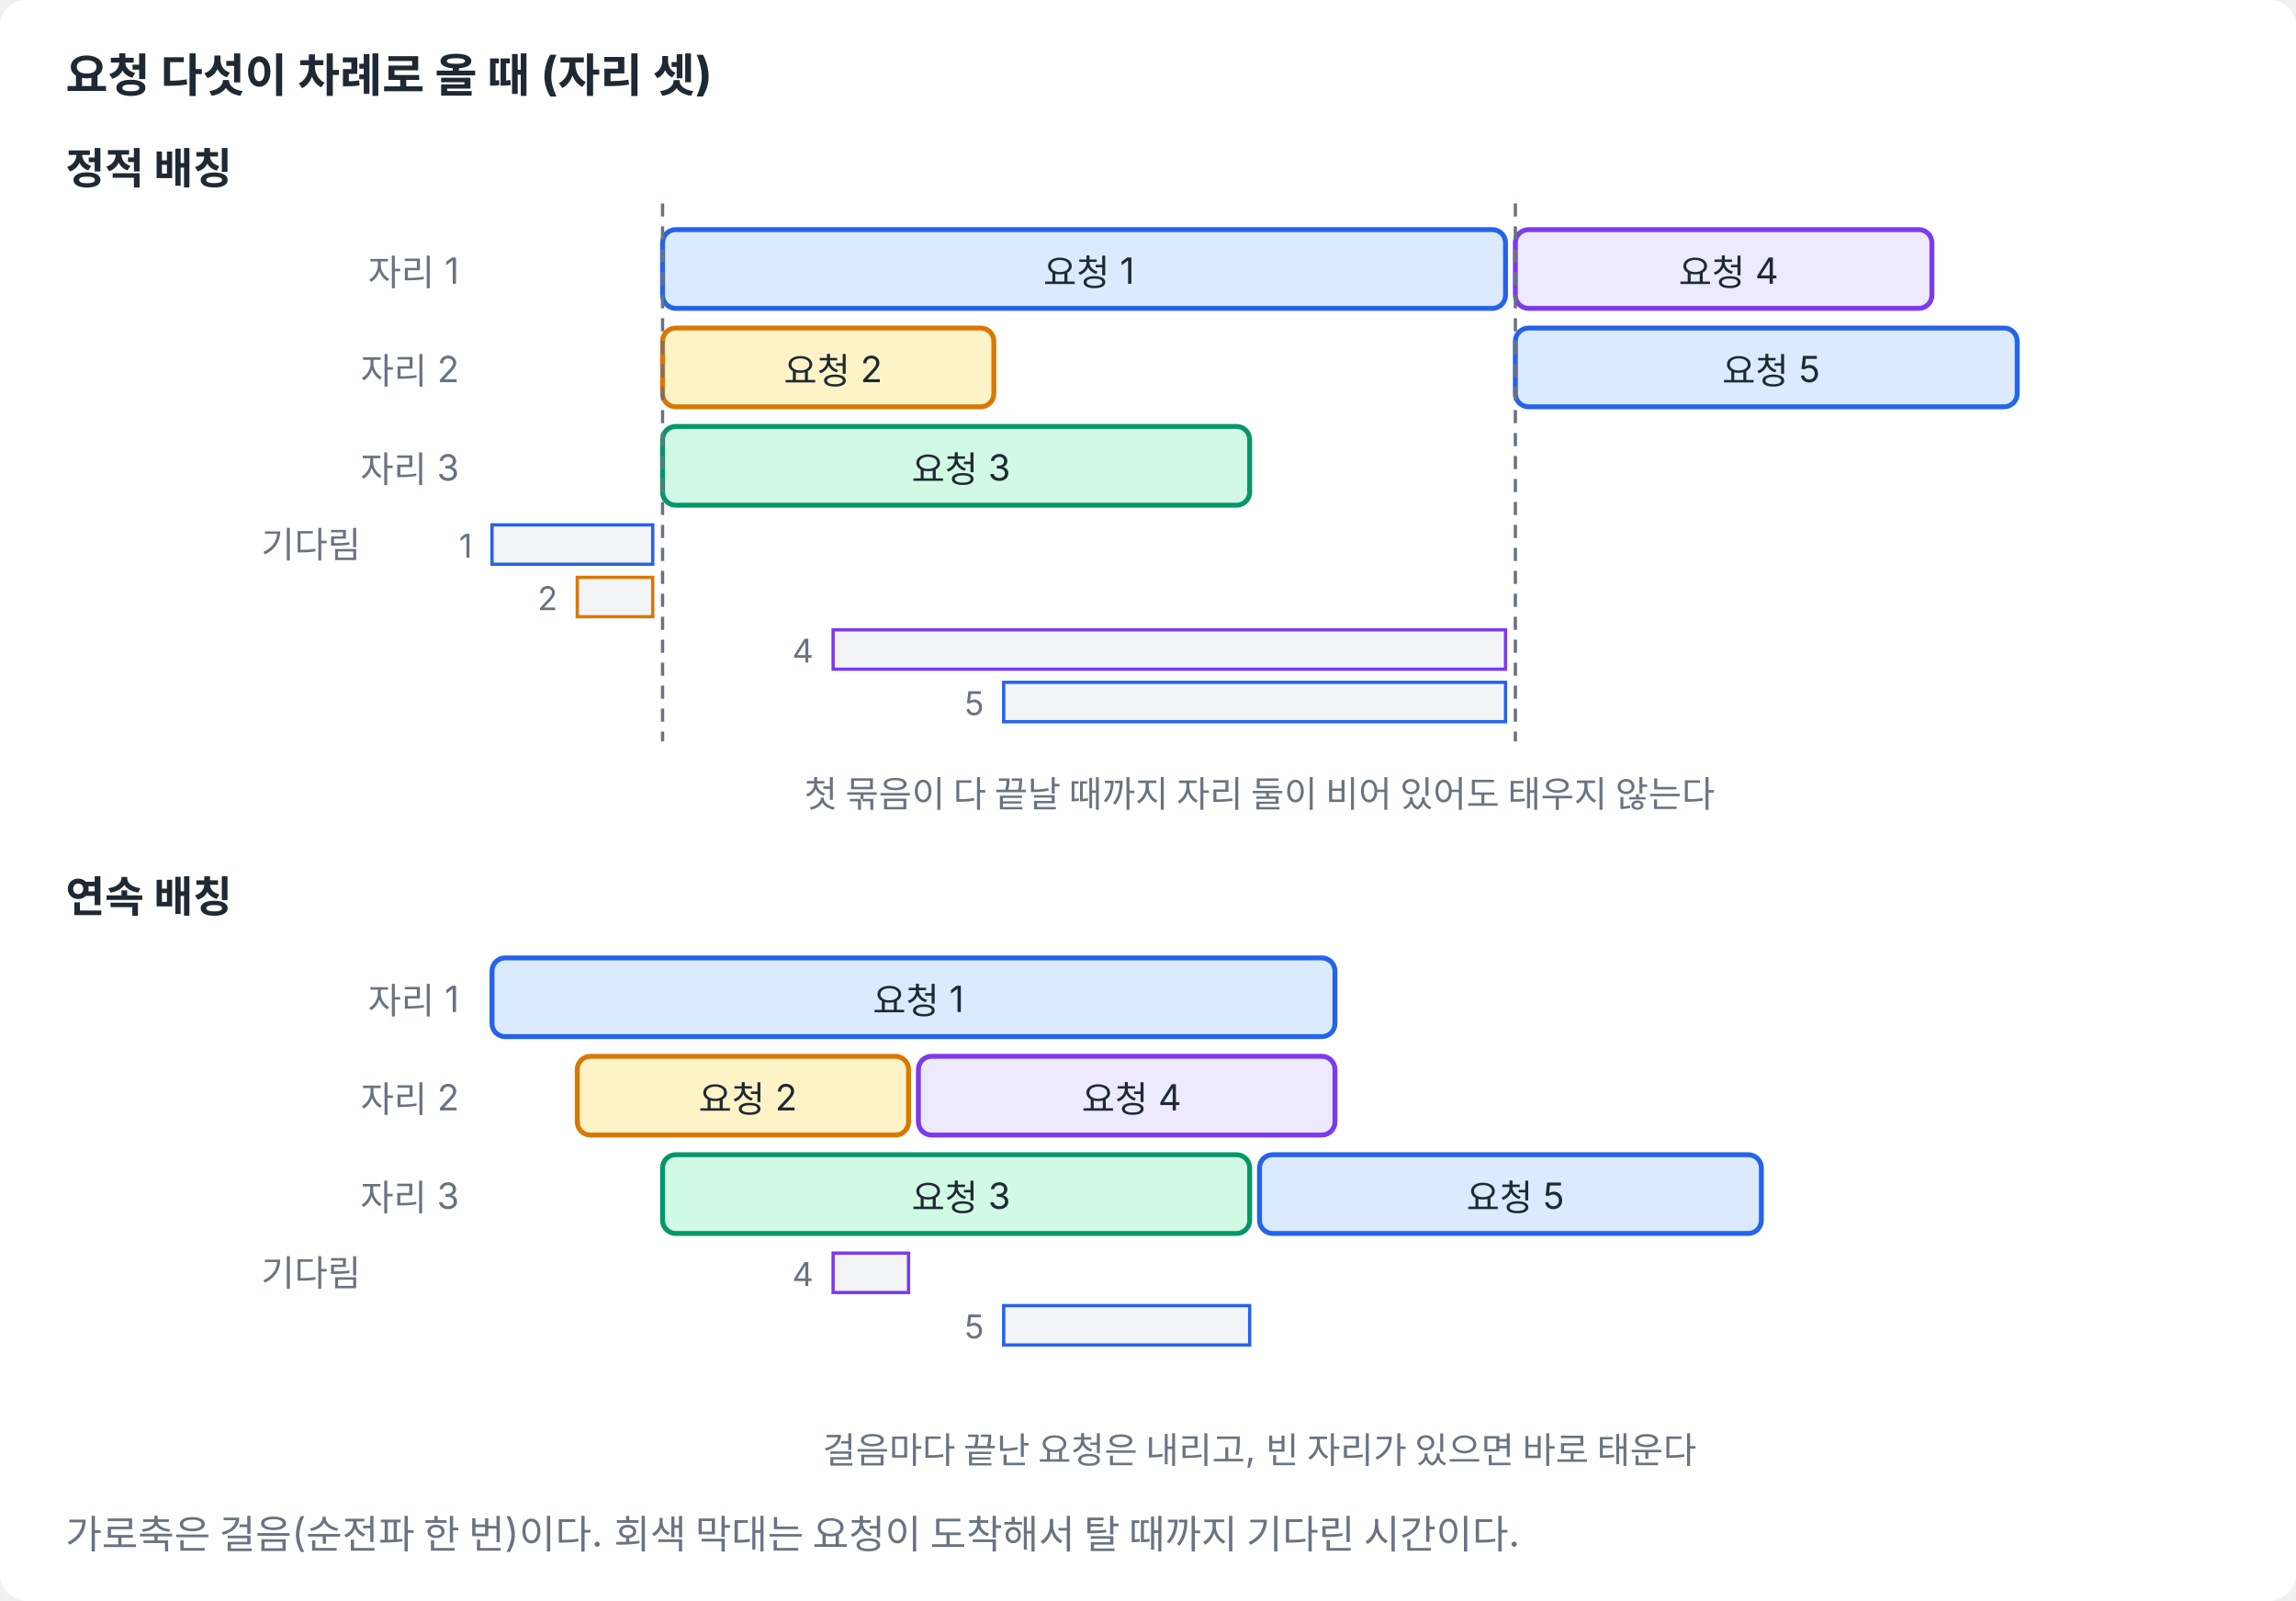
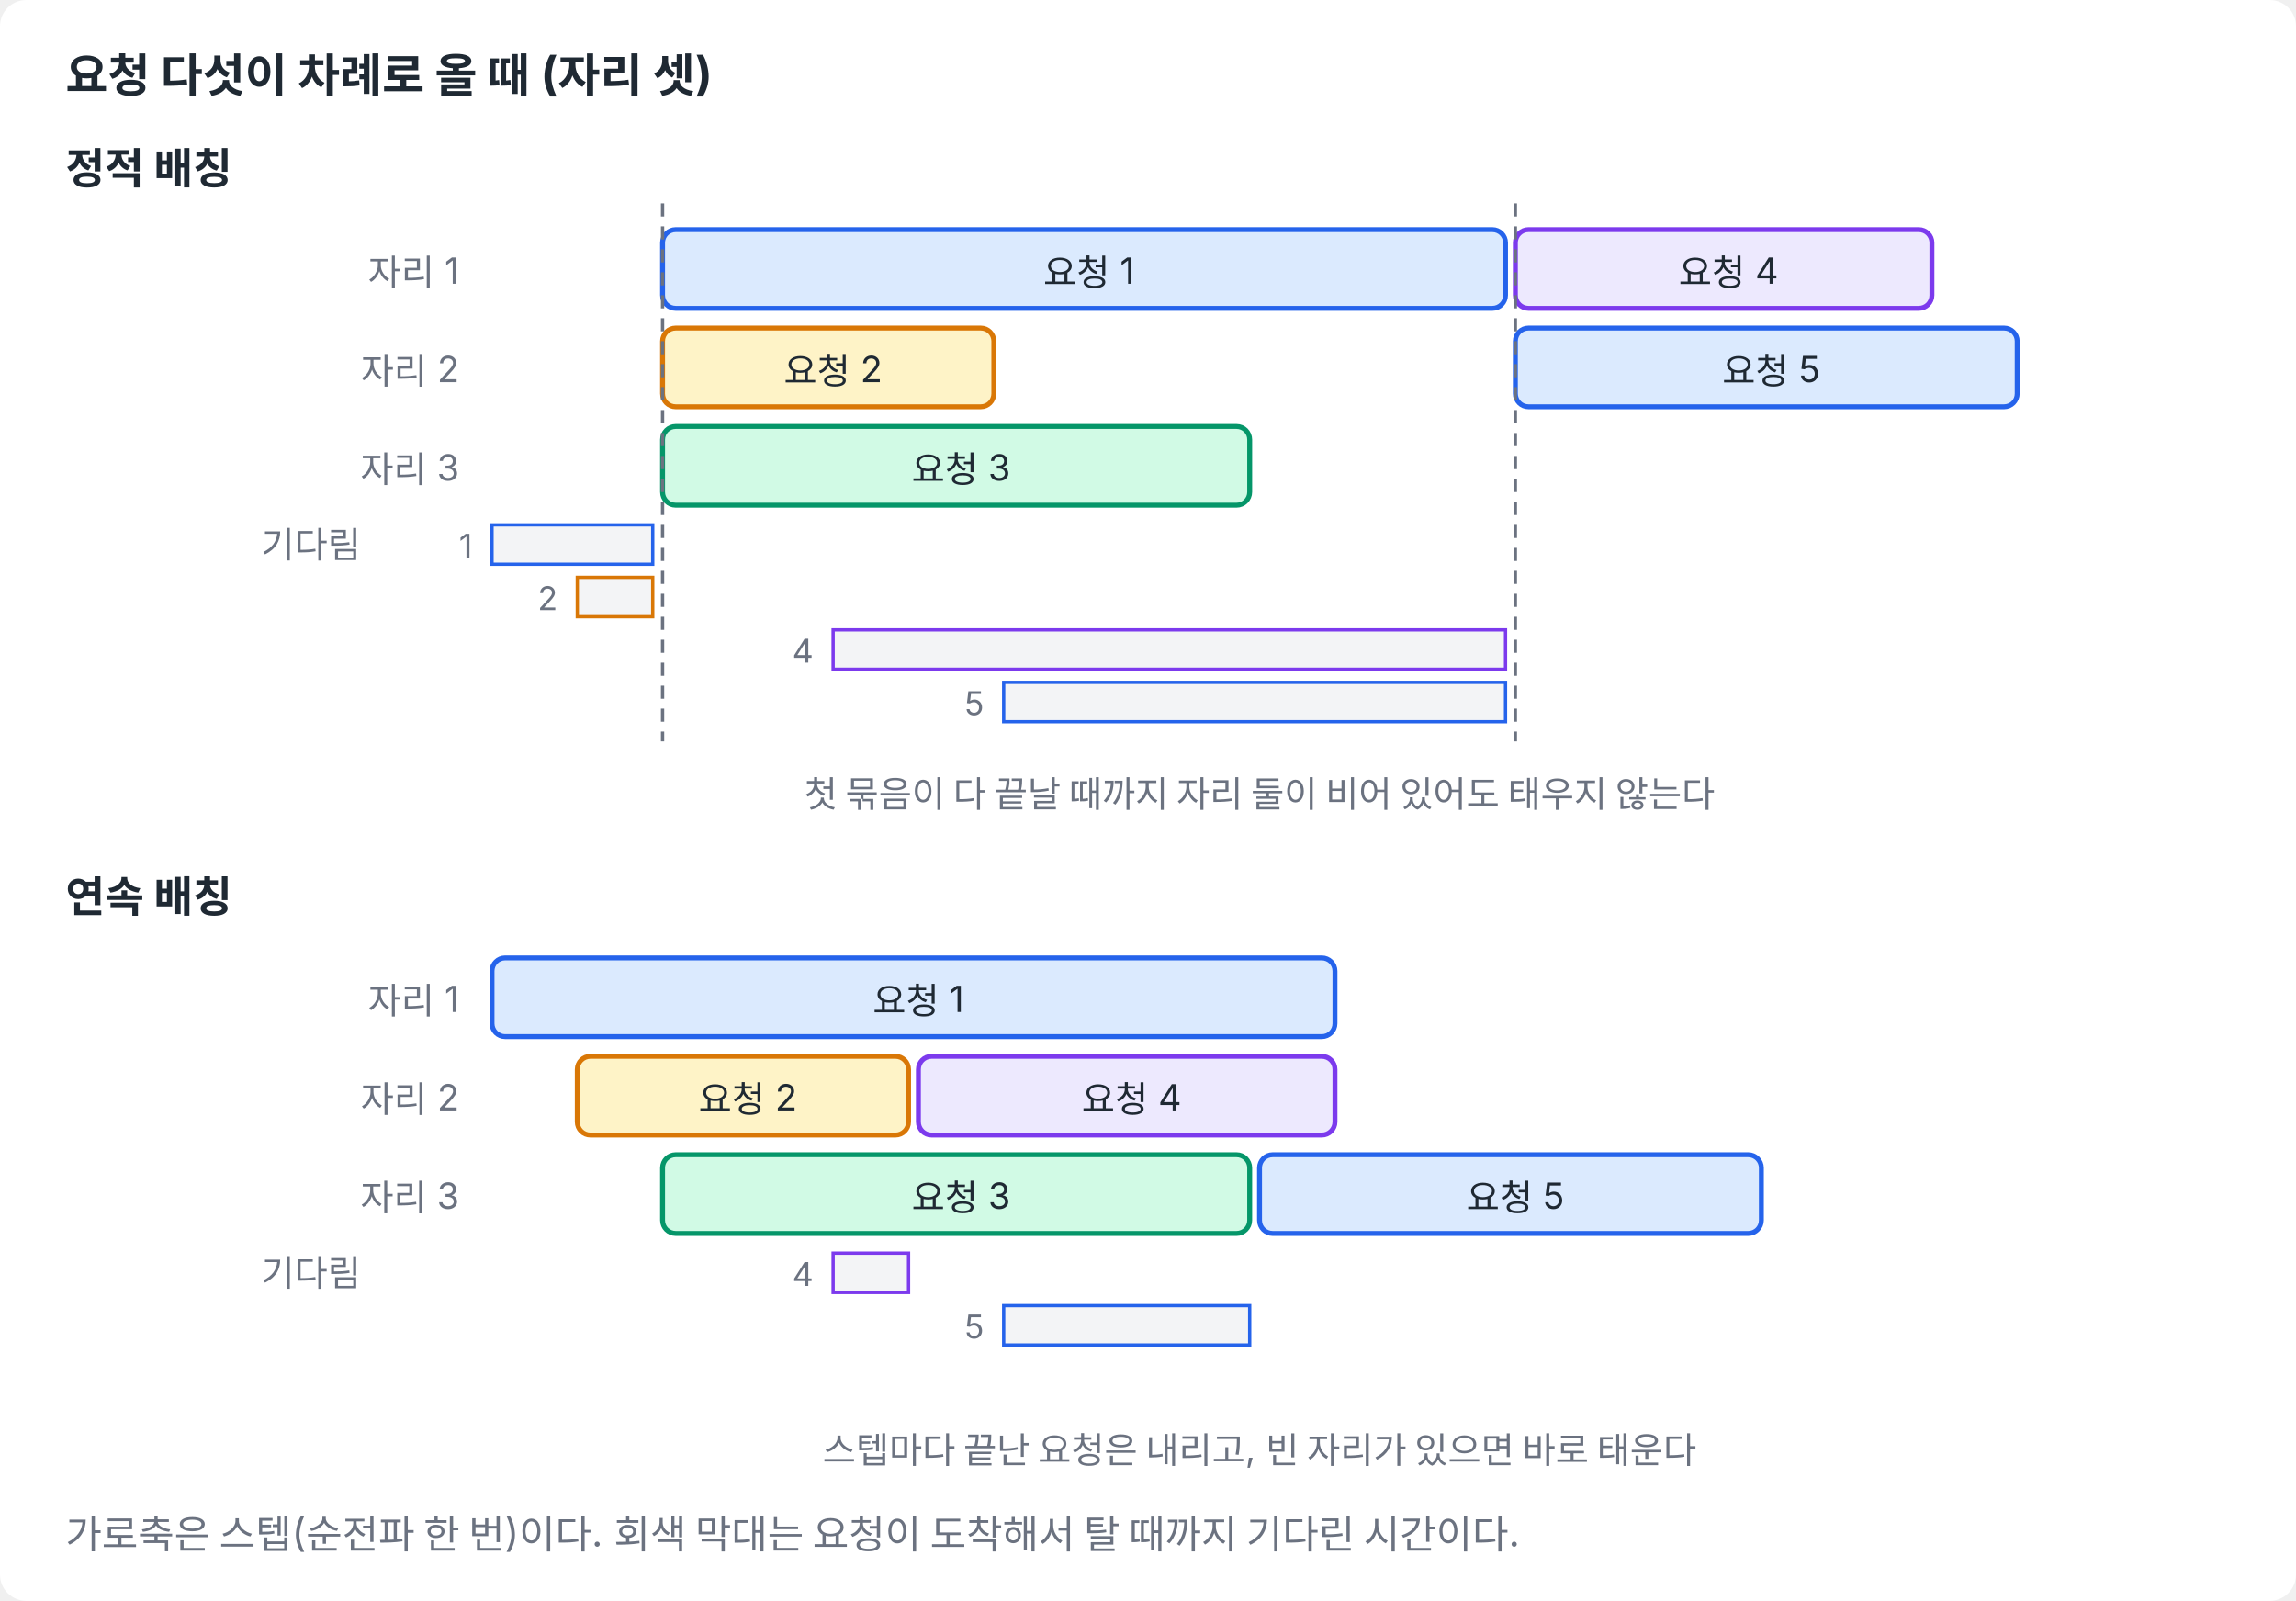
<svg xmlns="http://www.w3.org/2000/svg" viewBox="0 0 700 488" width="700" height="488" font-family="-apple-system, Segoe UI, Noto Sans KR, sans-serif" font-size="14">
  <defs>
    <marker id="arrow-1f2933" viewBox="0 0 10 10" refX="9" refY="5" markerWidth="7" markerHeight="7" orient="auto">
      <path d="M0,0 L10,5 L0,10 z" fill="#1f2933" />
    </marker>
    <marker id="arrow-6b7280" viewBox="0 0 10 10" refX="9" refY="5" markerWidth="7" markerHeight="7" orient="auto">
      <path d="M0,0 L10,5 L0,10 z" fill="#6b7280" />
    </marker>
    <marker id="arrow-2563eb" viewBox="0 0 10 10" refX="9" refY="5" markerWidth="7" markerHeight="7" orient="auto">
      <path d="M0,0 L10,5 L0,10 z" fill="#2563eb" />
    </marker>
    <marker id="arrow-d97706" viewBox="0 0 10 10" refX="9" refY="5" markerWidth="7" markerHeight="7" orient="auto">
      <path d="M0,0 L10,5 L0,10 z" fill="#d97706" />
    </marker>
    <marker id="arrow-059669" viewBox="0 0 10 10" refX="9" refY="5" markerWidth="7" markerHeight="7" orient="auto">
      <path d="M0,0 L10,5 L0,10 z" fill="#059669" />
    </marker>
  </defs>
  <rect width="700" height="488" rx="8" fill="#ffffff" />
  <text x="20" y="28" fill="#1f2933" font-size="14" text-anchor="start" font-weight="bold">요청 다섯이 차례로 올 때 (자리 셋)</text>
  <text x="20" y="56" fill="#1f2933" font-size="13" text-anchor="start" font-weight="bold">정적 배칭</text>
  <rect x="202.0" y="70.0" width="257.0" height="24.0" rx="4" fill="#dbeafe" stroke="#2563eb" stroke-width="1.5" />
  <text x="332.0" y="87" fill="#1f2933" font-size="11" text-anchor="middle" font-weight="normal">요청 1</text>
  <rect x="150.0" y="160.0" width="49.0" height="12.0" rx="0" fill="#f3f4f6" stroke="#2563eb" stroke-width="1" />
  <text x="144" y="170" fill="#6b7280" font-size="10" text-anchor="end" font-weight="normal">1</text>
  <rect x="202.0" y="100.0" width="101.0" height="24.0" rx="4" fill="#fef3c7" stroke="#d97706" stroke-width="1.5" />
  <text x="254.0" y="117" fill="#1f2933" font-size="11" text-anchor="middle" font-weight="normal">요청 2</text>
  <rect x="176.0" y="176.0" width="23.0" height="12.0" rx="0" fill="#f3f4f6" stroke="#d97706" stroke-width="1" />
  <text x="170" y="186" fill="#6b7280" font-size="10" text-anchor="end" font-weight="normal">2</text>
  <rect x="202.0" y="130.0" width="179.0" height="24.0" rx="4" fill="#d1fae5" stroke="#059669" stroke-width="1.5" />
  <text x="293.0" y="147" fill="#1f2933" font-size="11" text-anchor="middle" font-weight="normal">요청 3</text>
  <rect x="462.0" y="70.0" width="127.0" height="24.0" rx="4" fill="#ede9fe" stroke="#7c3aed" stroke-width="1.5" />
  <text x="527.0" y="87" fill="#1f2933" font-size="11" text-anchor="middle" font-weight="normal">요청 4</text>
  <rect x="254.0" y="192.0" width="205.0" height="12.0" rx="0" fill="#f3f4f6" stroke="#7c3aed" stroke-width="1" />
  <text x="248" y="202" fill="#6b7280" font-size="10" text-anchor="end" font-weight="normal">4</text>
  <rect x="462.0" y="100.0" width="153.0" height="24.0" rx="4" fill="#dbeafe" stroke="#2563eb" stroke-width="1.5" />
  <text x="540.0" y="117" fill="#1f2933" font-size="11" text-anchor="middle" font-weight="normal">요청 5</text>
  <rect x="306.0" y="208.0" width="153.0" height="12.0" rx="0" fill="#f3f4f6" stroke="#2563eb" stroke-width="1" />
  <text x="300" y="218" fill="#6b7280" font-size="10" text-anchor="end" font-weight="normal">5</text>
  <text x="140" y="87" fill="#6b7280" font-size="11" text-anchor="end" font-weight="normal">자리 1</text>
  <text x="140" y="117" fill="#6b7280" font-size="11" text-anchor="end" font-weight="normal">자리 2</text>
  <text x="140" y="147" fill="#6b7280" font-size="11" text-anchor="end" font-weight="normal">자리 3</text>
  <text x="110" y="170" fill="#6b7280" font-size="11" text-anchor="end" font-weight="normal">기다림</text>
  <line x1="202" y1="62" x2="202" y2="226" stroke="#6b7280" stroke-width="1" stroke-dasharray="4,3" />
  <line x1="462" y1="62" x2="462" y2="226" stroke="#6b7280" stroke-width="1" stroke-dasharray="4,3" />
  <text x="384" y="246" fill="#6b7280" font-size="11" text-anchor="middle" font-weight="normal">첫 묶음이 다 끝날 때까지 자리 둘이 비어 있어도 태우지 않는다</text>
  <text x="20" y="278" fill="#1f2933" font-size="13" text-anchor="start" font-weight="bold">연속 배칭</text>
  <rect x="150.0" y="292.0" width="257.0" height="24.0" rx="4" fill="#dbeafe" stroke="#2563eb" stroke-width="1.5" />
  <text x="280.0" y="309" fill="#1f2933" font-size="11" text-anchor="middle" font-weight="normal">요청 1</text>
  <rect x="176.0" y="322.0" width="101.0" height="24.0" rx="4" fill="#fef3c7" stroke="#d97706" stroke-width="1.5" />
  <text x="228.0" y="339" fill="#1f2933" font-size="11" text-anchor="middle" font-weight="normal">요청 2</text>
  <rect x="202.0" y="352.0" width="179.0" height="24.0" rx="4" fill="#d1fae5" stroke="#059669" stroke-width="1.5" />
  <text x="293.0" y="369" fill="#1f2933" font-size="11" text-anchor="middle" font-weight="normal">요청 3</text>
  <rect x="280.0" y="322.0" width="127.0" height="24.0" rx="4" fill="#ede9fe" stroke="#7c3aed" stroke-width="1.5" />
  <text x="345.0" y="339" fill="#1f2933" font-size="11" text-anchor="middle" font-weight="normal">요청 4</text>
  <rect x="254.0" y="382.0" width="23.0" height="12.0" rx="0" fill="#f3f4f6" stroke="#7c3aed" stroke-width="1" />
  <text x="248" y="392" fill="#6b7280" font-size="10" text-anchor="end" font-weight="normal">4</text>
  <rect x="384.0" y="352.0" width="153.0" height="24.0" rx="4" fill="#dbeafe" stroke="#2563eb" stroke-width="1.5" />
  <text x="462.0" y="369" fill="#1f2933" font-size="11" text-anchor="middle" font-weight="normal">요청 5</text>
  <rect x="306.0" y="398.0" width="75.0" height="12.0" rx="0" fill="#f3f4f6" stroke="#2563eb" stroke-width="1" />
  <text x="300" y="408" fill="#6b7280" font-size="10" text-anchor="end" font-weight="normal">5</text>
  <text x="140" y="309" fill="#6b7280" font-size="11" text-anchor="end" font-weight="normal">자리 1</text>
  <text x="140" y="339" fill="#6b7280" font-size="11" text-anchor="end" font-weight="normal">자리 2</text>
  <text x="140" y="369" fill="#6b7280" font-size="11" text-anchor="end" font-weight="normal">자리 3</text>
  <text x="110" y="392" fill="#6b7280" font-size="11" text-anchor="end" font-weight="normal">기다림</text>
-   <text x="384" y="446" fill="#6b7280" font-size="11" text-anchor="middle" font-weight="normal">걸음마다 끝난 요청은 내리고, 빈 자리가 있으면 바로 태운다</text>
-   <text x="20" y="472" fill="#6b7280" font-size="12" text-anchor="start" font-weight="normal">가로축은 걸음(순전파 한 번)이다. 회색 막대는 요청이 도착해서 탈 때까지 기다린 시간이다.</text>
+   <text x="384" y="446" fill="#6b7280" font-size="11" text-anchor="middle" font-weight="normal">스텝마다 끝난 요청은 내리고, 빈 자리가 있으면 바로 태운다</text>
+   <text x="20" y="472" fill="#6b7280" font-size="12" text-anchor="start" font-weight="normal">가로축은 스텝(순전파 한 번)이다. 회색 막대는 요청이 도착해서 탈 때까지 기다린 시간이다.</text>
</svg>
